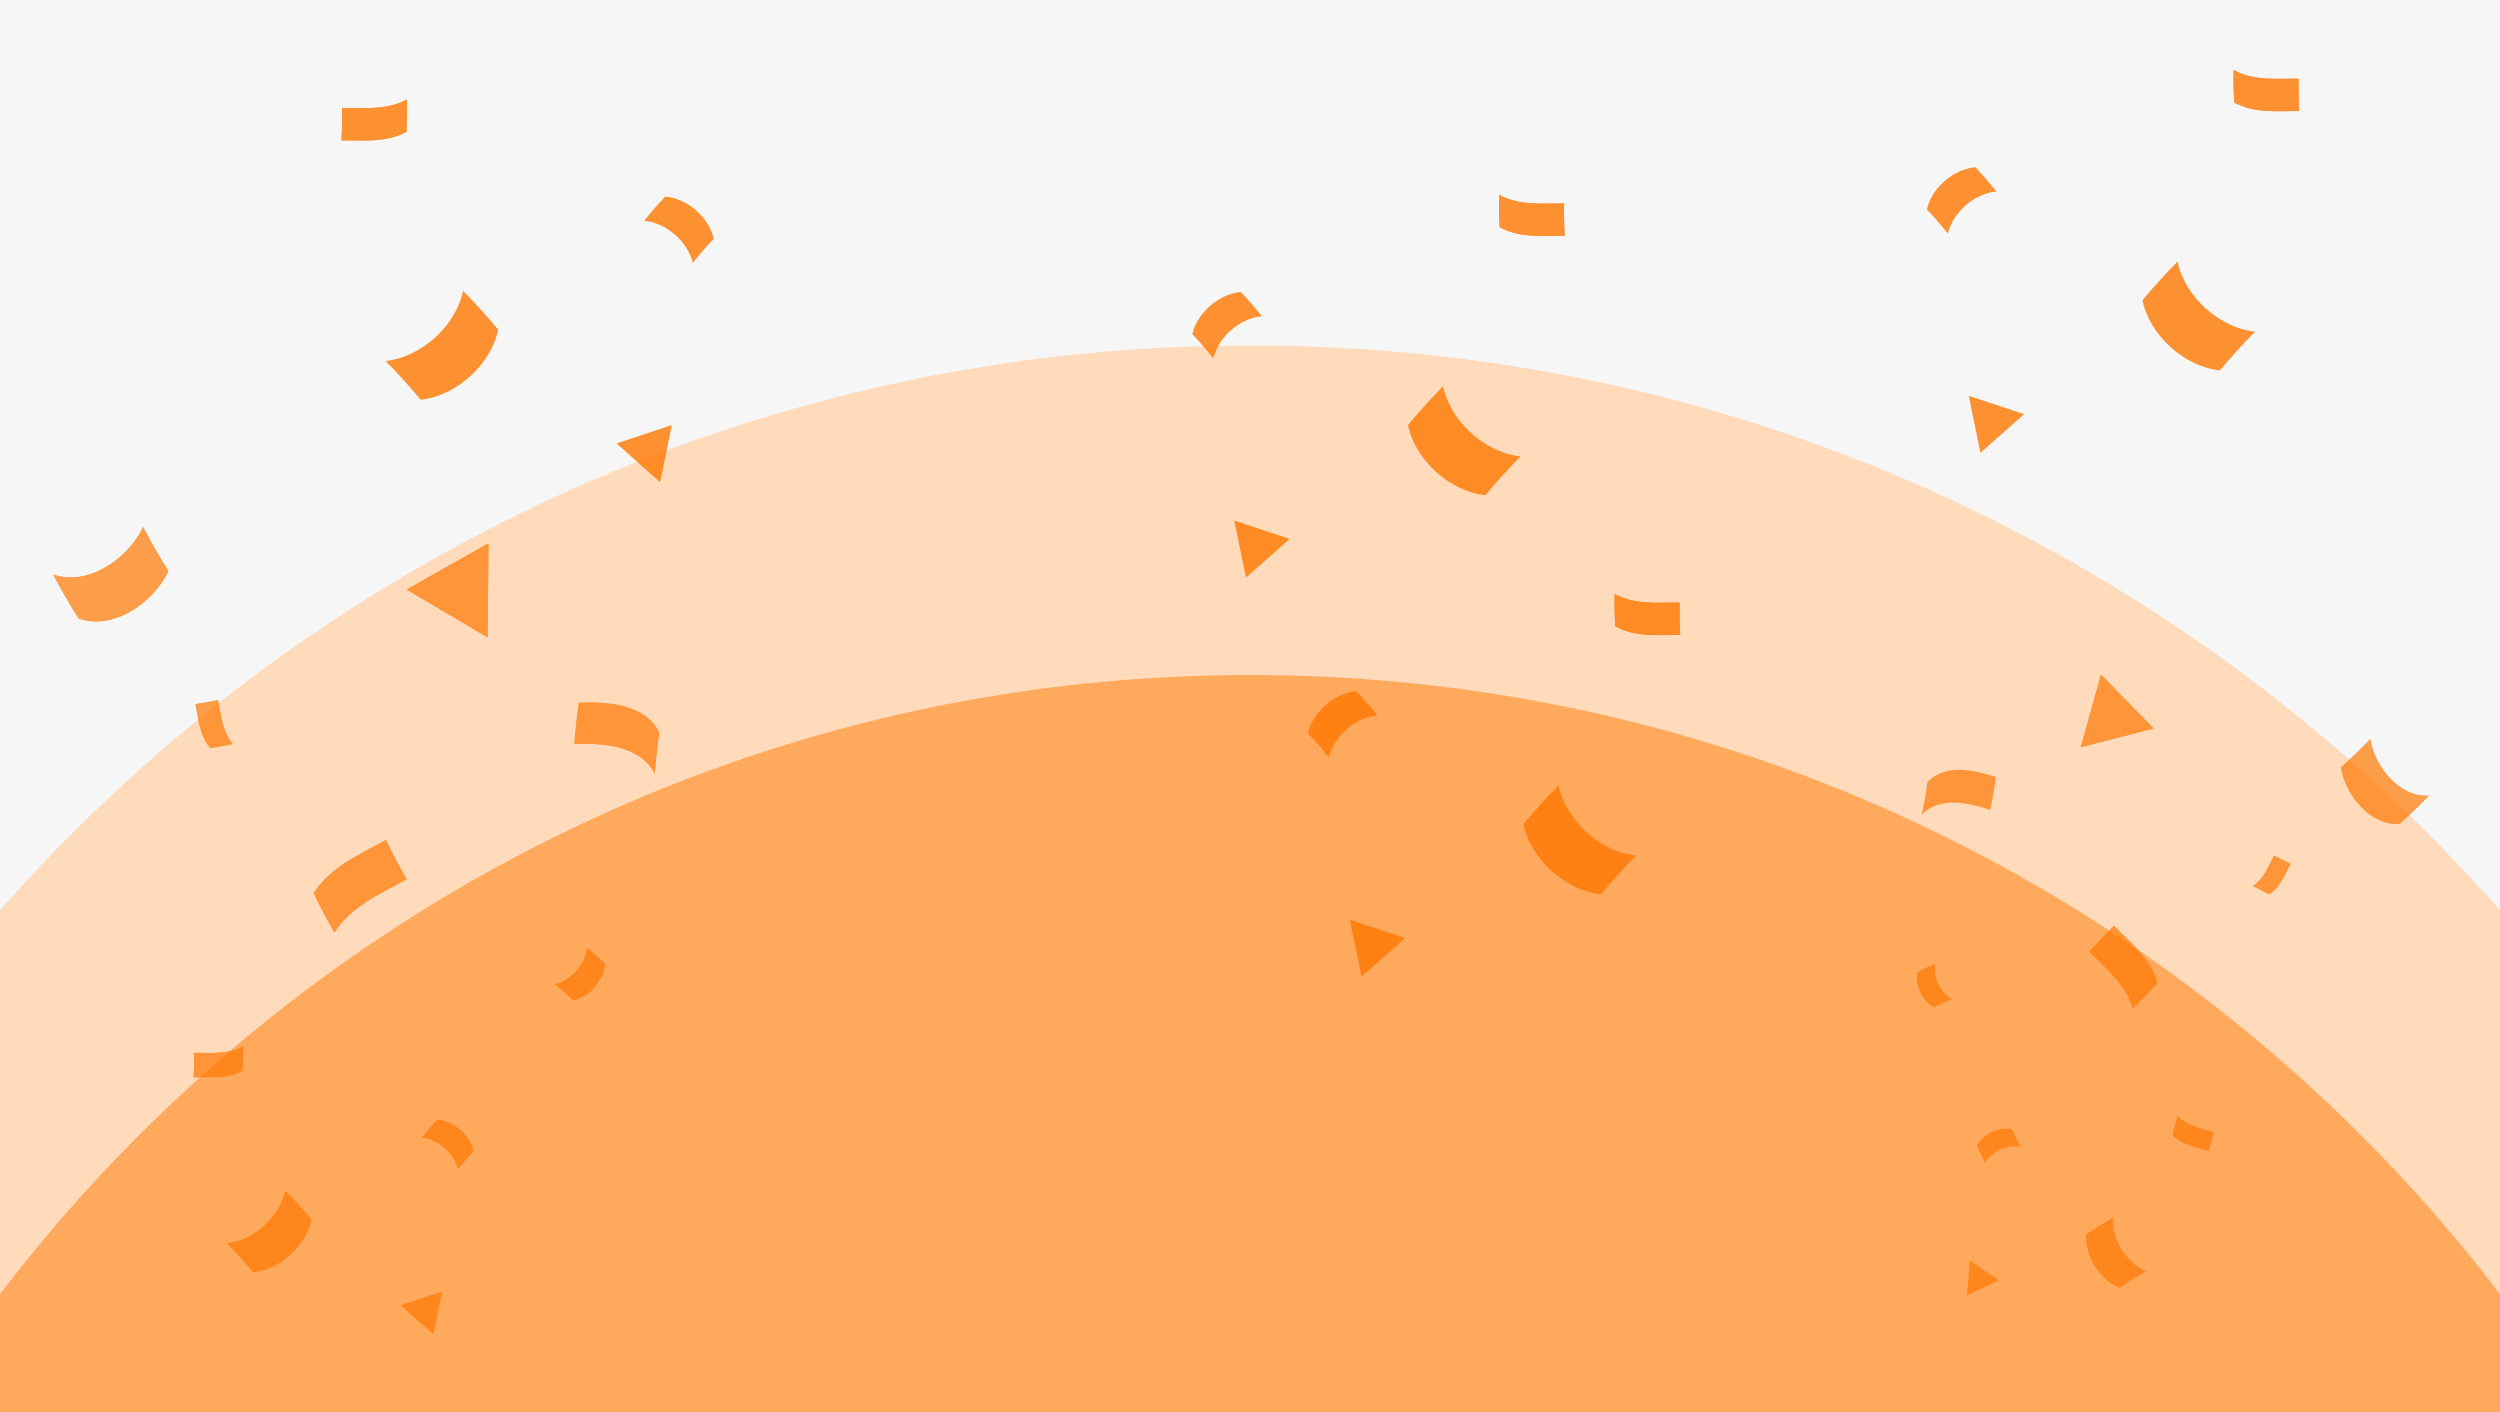
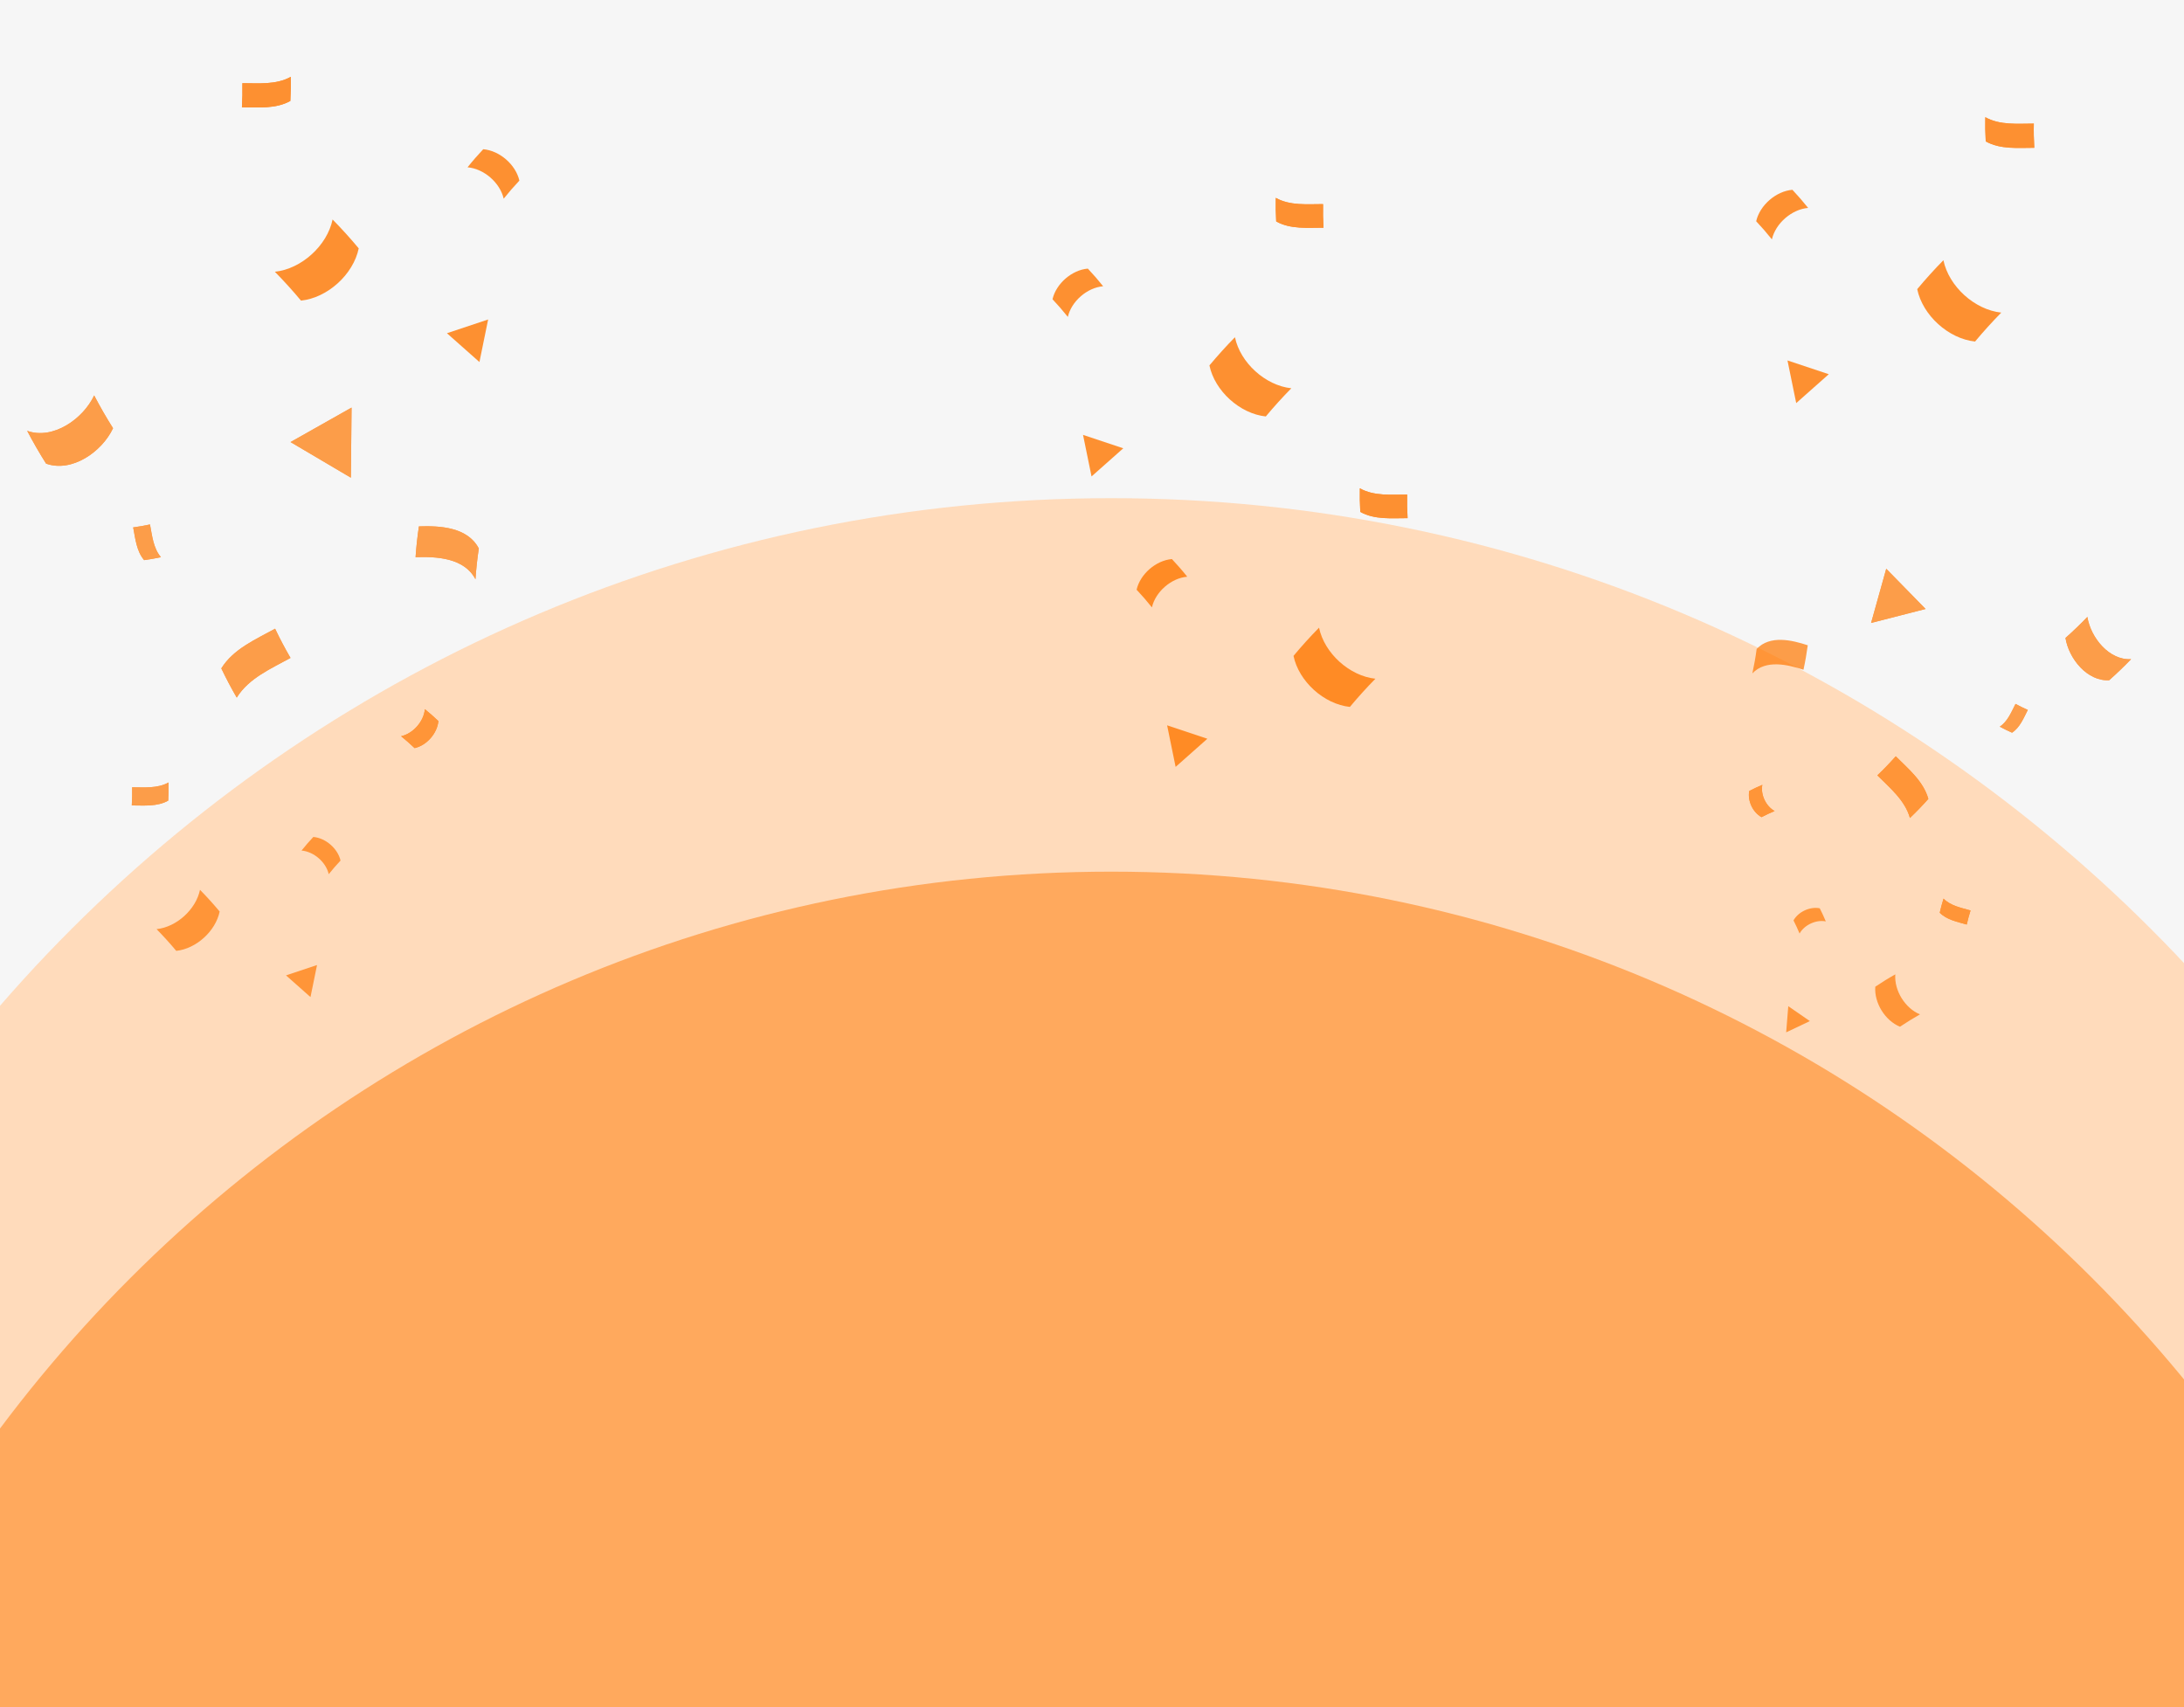
- <svg xmlns="http://www.w3.org/2000/svg" id="_레이어_1" data-name="레이어_1" version="1.1" viewBox="0 0 1440 813">
+ <svg xmlns="http://www.w3.org/2000/svg" id="_레이어_1" version="1.1" viewBox="0 0 3628.35 2834.65">
  <defs>
    <style>
      .st0, .st1 {
        fill: #f70;
      }

      .st2 {
        fill: #f6f6f6;
      }

      .st1 {
-         isolation: isolate;
        opacity: .5;
      }

-       .st3 {
+       .st1, .st3, .st4 {
+         isolation: isolate;
+       }
+ 
+       .st5 {
        fill: #ffdbbb;
      }

-       .st4 {
+       .st6 {
        opacity: .8;
      }

-       .st5 {
+       .st7 {
        opacity: .7;
+       }
+ 
+       .st4 {
+         font-family: AdobeMyungjoStd-Medium-KSCpc-EUC-H, 'Adobe Myungjo Std';
+         font-size: 12px;
+         font-weight: 500;
      }
    </style>
  </defs>
-   <rect class="st2" x="-19.58" y="-2.17" width="1494.1" height="1122.84" />
-   <circle class="st3" cx="720" cy="1158.27" r="959.3" />
-   <circle class="st1" cx="720" cy="1293.88" r="905.06" />
-   <g class="st4">
-     <polygon class="st0" points="717.67 332.71 710.94 299.81 742.79 310.43 717.67 332.71" />
-     <path class="st0" d="M698.92,206.44c2.84-12.37,15.3-23.19,27.95-24.26-3.84-4.83-7.91-9.49-12.13-13.98-12.65,1.08-25.11,11.89-27.95,24.26,4.23,4.49,8.28,9.16,12.13,13.98h0Z" />
-     <path class="st0" d="M900.92,117.15c-12.46,0-26.13,1.41-37.43-4.95-.14,6.22,0,12.45.35,18.67,11.31,6.34,24.98,4.92,37.43,4.94-.36-6.21-.49-12.44-.35-18.67Z" />
-     <path class="st0" d="M875.81,262.92c-20.53-2.17-40.43-20.19-44.62-40.41-7.05,7.14-13.78,14.62-20.21,22.31,4.2,20.22,24.09,38.24,44.62,40.41,6.42-7.71,13.18-15.15,20.21-22.31Z" />
-     <path class="st0" d="M900.92,117.15c-12.46,0-26.13,1.41-37.43-4.95-.14,6.22,0,12.45.35,18.67,11.31,6.34,24.98,4.92,37.43,4.94-.36-6.21-.49-12.44-.35-18.67Z" />
+   <rect class="st2" x="-15.13" y="-23.63" width="3651.51" height="2858.65" />
+   <circle class="st5" cx="1846.16" cy="3269.95" r="2442.31" />
+   <circle class="st1" cx="1846.16" cy="3752.33" r="2304.21" />
+   <g class="st6">
+     <polygon class="st0" points="1813.4 791.54 1799.27 722.47 1866.14 744.77 1813.4 791.54" />
+     <path class="st0" d="M1774.04,526.49c5.95-25.97,32.11-48.68,58.66-50.92-8.06-10.14-16.6-19.91-25.46-29.33-26.55,2.26-52.72,24.95-58.66,50.92,8.89,9.42,17.37,19.23,25.46,29.34h0Z" />
+     <path class="st0" d="M2198.04,339.09c-26.14-.02-54.84,2.96-78.57-10.38-.29,13.06-.02,26.14.73,39.19,23.74,13.31,52.44,10.33,78.57,10.37-.76-13.04-1.03-26.12-.73-39.18Z" />
+     <path class="st0" d="M2145.34,645.05c-43.09-4.55-84.87-42.38-93.66-84.81-14.8,14.99-28.91,30.68-42.42,46.83,8.81,42.43,50.56,80.27,93.66,84.81,13.47-16.18,27.67-31.8,42.42-46.83Z" />
+     <path class="st0" d="M2198.04,339.09c-26.14-.02-54.84,2.96-78.57-10.38-.29,13.06-.02,26.14.73,39.19,23.74,13.31,52.44,10.33,78.57,10.37-.76-13.04-1.03-26.12-.73-39.18Z" />
  </g>
-   <g class="st4">
-     <polygon class="st0" points="784.22 562.6 777.49 529.7 809.34 540.32 784.22 562.6" />
-     <path class="st0" d="M765.47,436.33c2.84-12.37,15.3-23.19,27.95-24.26-3.84-4.83-7.91-9.49-12.13-13.98-12.65,1.08-25.11,11.89-27.95,24.26,4.23,4.49,8.28,9.16,12.13,13.98h0Z" />
-     <path class="st0" d="M967.47,347.05c-12.46,0-26.13,1.41-37.43-4.95-.14,6.22,0,12.45.35,18.67,11.31,6.34,24.98,4.92,37.43,4.94-.36-6.21-.49-12.44-.35-18.67Z" />
-     <path class="st0" d="M942.36,492.82c-20.53-2.17-40.43-20.19-44.62-40.41-7.05,7.14-13.78,14.62-20.21,22.31,4.2,20.22,24.09,38.24,44.62,40.41,6.42-7.71,13.18-15.15,20.21-22.31Z" />
-     <path class="st0" d="M967.47,347.05c-12.46,0-26.13,1.41-37.43-4.95-.14,6.22,0,12.45.35,18.67,11.31,6.34,24.98,4.92,37.43,4.94-.36-6.21-.49-12.44-.35-18.67Z" />
+   <g class="st6">
+     <polygon class="st0" points="1953.09 1274.08 1938.96 1205.02 2005.83 1227.32 1953.09 1274.08" />
+     <path class="st0" d="M1913.73,1009.04c5.95-25.97,32.11-48.68,58.66-50.92-8.06-10.14-16.6-19.91-25.46-29.33-26.55,2.26-52.72,24.95-58.66,50.92,8.89,9.42,17.37,19.23,25.46,29.34h0Z" />
+     <path class="st0" d="M2337.73,821.64c-26.14-.02-54.84,2.96-78.57-10.38-.29,13.06-.02,26.14.73,39.19,23.74,13.31,52.44,10.33,78.57,10.37-.76-13.04-1.03-26.12-.73-39.18Z" />
+     <path class="st0" d="M2285.03,1127.6c-43.09-4.55-84.87-42.38-93.66-84.81-14.8,14.99-28.91,30.68-42.42,46.83,8.81,42.43,50.56,80.27,93.66,84.81,13.47-16.18,27.67-31.8,42.42-46.83Z" />
+     <path class="st0" d="M2337.73,821.64c-26.14-.02-54.84,2.96-78.57-10.38-.29,13.06-.02,26.14.73,39.19,23.74,13.31,52.44,10.33,78.57,10.37-.76-13.04-1.03-26.12-.73-39.18Z" />
  </g>
-   <g class="st4">
-     <polygon class="st0" points="380.25 277.72 386.98 244.82 355.12 255.44 380.25 277.72" />
-     <path class="st0" d="M399,151.45c-2.84-12.37-15.3-23.19-27.95-24.26,3.84-4.83,7.91-9.49,12.13-13.98,12.65,1.08,25.11,11.89,27.95,24.26-4.23,4.49-8.28,9.16-12.13,13.98h0Z" />
-     <path class="st0" d="M197,62.17c12.46,0,26.13,1.41,37.43-4.95.14,6.22,0,12.45-.35,18.67-11.31,6.34-24.98,4.92-37.43,4.94.36-6.21.49-12.44.35-18.67h0Z" />
-     <path class="st0" d="M222.11,207.93c20.53-2.17,40.43-20.19,44.62-40.41,7.05,7.14,13.78,14.62,20.21,22.31-4.2,20.22-24.09,38.24-44.62,40.41-6.42-7.71-13.18-15.15-20.21-22.31h0Z" />
-     <path class="st0" d="M197,62.17c12.46,0,26.13,1.41,37.43-4.95.14,6.22,0,12.45-.35,18.67-11.31,6.34-24.98,4.92-37.43,4.94.36-6.21.49-12.44.35-18.67h0Z" />
+   <g class="st6">
+     <polygon class="st0" points="796.5 601.48 810.97 530.76 742.5 553.6 796.5 601.48" />
+     <path class="st0" d="M836.8,330.09c-6.09-26.59-32.88-49.84-60.06-52.14,8.26-10.38,16.99-20.39,26.07-30.04,27.18,2.31,53.98,25.54,60.06,52.14-9.1,9.64-17.79,19.69-26.07,30.04h0Z" />
+     <path class="st0" d="M402.67,138.21c26.77-.02,56.15,3.03,80.45-10.63.3,13.37.02,26.76-.75,40.12-24.31,13.63-53.69,10.58-80.45,10.62.78-13.35,1.06-26.74.75-40.11h0Z" />
+     <path class="st0" d="M456.63,451.49c44.12-4.66,86.9-43.39,95.9-86.84,15.15,15.35,29.6,31.41,43.43,47.95-9.02,43.45-51.77,82.19-95.9,86.84-13.79-16.57-28.33-32.56-43.43-47.95h0Z" />
+     <path class="st0" d="M402.67,138.21c26.77-.02,56.15,3.03,80.45-10.63.3,13.37.02,26.76-.75,40.12-24.31,13.63-53.69,10.58-80.45,10.62.78-13.35,1.06-26.74.75-40.11h0Z" />
  </g>
-   <g class="st4">
-     <polygon class="st0" points="1140.73 260.84 1134.01 227.94 1165.86 238.57 1140.73 260.84" />
-     <path class="st0" d="M1121.99,134.57c2.84-12.37,15.3-23.19,27.95-24.26-3.84-4.83-7.91-9.49-12.13-13.98-12.65,1.08-25.11,11.89-27.95,24.26,4.23,4.49,8.28,9.16,12.13,13.98h0Z" />
-     <path class="st0" d="M1323.99,45.29c-12.46,0-26.13,1.41-37.43-4.95-.14,6.22,0,12.45.35,18.67,11.31,6.34,24.98,4.92,37.43,4.94-.36-6.21-.49-12.44-.35-18.67Z" />
-     <path class="st0" d="M1298.88,191.05c-20.53-2.17-40.43-20.19-44.62-40.41-7.05,7.14-13.78,14.62-20.21,22.31,4.2,20.22,24.09,38.24,44.62,40.41,6.42-7.71,13.18-15.15,20.21-22.31Z" />
-     <path class="st0" d="M1323.99,45.29c-12.46,0-26.13,1.41-37.43-4.95-.14,6.22,0,12.45.35,18.67,11.31,6.34,24.98,4.92,37.43,4.94-.36-6.21-.49-12.44-.35-18.67Z" />
+   <g class="st6">
+     <polygon class="st0" points="2984.1 669.7 2969.6 598.82 3038.23 621.7 2984.1 669.7" />
+     <path class="st0" d="M2943.71,397.68c6.11-26.65,32.96-49.96,60.2-52.26-8.28-10.41-17.03-20.43-26.13-30.11-27.25,2.32-54.1,25.6-60.2,52.26,9.12,9.66,17.83,19.73,26.13,30.11h0Z" />
+     <path class="st0" d="M3378.86,205.34c-26.83-.02-56.29,3.04-80.64-10.65-.3,13.4-.02,26.82.75,40.22,24.37,13.67,53.81,10.6,80.64,10.64-.78-13.39-1.06-26.81-.75-40.21Z" />
+     <path class="st0" d="M3324.78,519.35c-44.23-4.67-87.1-43.49-96.12-87.04-15.19,15.38-29.67,31.48-43.53,48.06,9.05,43.55,51.89,82.38,96.12,87.04,13.83-16.61,28.4-32.64,43.53-48.06Z" />
+     <path class="st0" d="M3378.86,205.34c-26.83-.02-56.29,3.04-80.64-10.65-.3,13.4-.02,26.82.75,40.22,24.37,13.67,53.81,10.6,80.64,10.64-.78-13.39-1.06-26.81-.75-40.21Z" />
  </g>
-   <g class="st5">
-     <polygon class="st0" points="280.87 367.12 281.39 312.94 234.21 339.58 280.87 367.12" />
-     <polygon class="st0" points="249.65 768.61 254.71 743.86 230.74 751.85 249.65 768.61" />
-     <polygon class="st0" points="280.87 367.12 281.39 312.94 234.21 339.58 280.87 367.12" />
-     <path class="st0" d="M377.18,445.63c-8.71-16.68-30.35-17.61-46.3-17.07.53-7.97,1.41-15.91,2.58-23.8,15.95-.55,37.59.4,46.3,17.07-1.21,7.89-2.03,15.84-2.58,23.79h0Z" />
-     <path class="st0" d="M319.69,566.97c9.32-2.07,17.52-11.4,18.38-20.92,3.62,2.91,7.1,5.99,10.46,9.19-.87,9.51-9.06,18.84-18.38,20.92-3.35-3.21-6.85-6.27-10.46-9.19h0Z" />
-     <path class="st0" d="M263.75,673.61c-2.13-9.31-11.51-17.45-21.03-18.25,2.89-3.63,5.95-7.14,9.12-10.51,9.52.81,18.89,8.94,21.03,18.25-3.19,3.37-6.23,6.89-9.12,10.51Z" />
-     <path class="st0" d="M111.77,606.43c9.37,0,19.66,1.06,28.16-3.72.1,4.68,0,9.37-.26,14.05-8.51,4.77-18.79,3.7-28.16,3.72.27-4.67.37-9.36.26-14.04Z" />
-     <path class="st0" d="M125.58,403.28c1.68,8.64,2.53,18.31,8.46,25.29-4.29.94-8.63,1.69-12.99,2.27-5.93-6.99-6.77-16.66-8.46-25.3,4.36-.58,8.7-1.34,12.99-2.27h0Z" />
-     <path class="st0" d="M97.03,328.89c-8.67,18.42-32.03,34.47-51.78,27.35-5.19-8.25-10.09-16.7-14.61-25.34,19.75,7.12,43.1-8.93,51.78-27.35,4.53,8.64,9.38,17.12,14.6,25.35h0Z" />
-     <path class="st0" d="M234.21,506.43c-14.91,8.25-32.22,15.6-41.56,30.69-4.29-7.36-8.26-14.91-11.93-22.59,9.34-15.08,26.64-22.42,41.57-30.69,3.66,7.68,7.63,15.23,11.92,22.59Z" />
-     <path class="st0" d="M377.18,445.63c-8.71-16.68-30.35-17.61-46.3-17.07.53-7.97,1.41-15.91,2.58-23.8,15.95-.55,37.59.4,46.3,17.07-1.21,7.89-2.03,15.84-2.58,23.79h0Z" />
-     <path class="st0" d="M319.69,566.97c9.32-2.07,17.52-11.4,18.38-20.92,3.62,2.91,7.1,5.99,10.46,9.19-.87,9.51-9.06,18.84-18.38,20.92-3.35-3.21-6.85-6.27-10.46-9.19h0Z" />
-     <path class="st0" d="M130.66,716.1c15.45-1.63,30.42-15.19,33.57-30.4,5.31,5.37,10.37,10.99,15.2,16.78-3.16,15.21-18.12,28.77-33.57,30.4-4.83-5.8-9.92-11.4-15.2-16.79h0Z" />
-     <path class="st0" d="M111.77,606.43c9.37,0,19.66,1.06,28.16-3.72.1,4.68,0,9.37-.26,14.05-8.51,4.77-18.79,3.7-28.16,3.72.27-4.67.37-9.36.26-14.04Z" />
-     <path class="st0" d="M125.58,403.28c1.68,8.64,2.53,18.31,8.46,25.29-4.29.94-8.63,1.69-12.99,2.27-5.93-6.99-6.77-16.66-8.46-25.3,4.36-.58,8.7-1.34,12.99-2.27h0Z" />
-     <path class="st0" d="M97.03,328.89c-8.67,18.42-32.03,34.47-51.78,27.35-5.19-8.25-10.09-16.7-14.61-25.34,19.75,7.12,43.1-8.93,51.78-27.35,4.53,8.64,9.38,17.12,14.6,25.35h0Z" />
-     <path class="st0" d="M234.21,506.43c-14.91,8.25-32.22,15.6-41.56,30.69-4.29-7.36-8.26-14.91-11.93-22.59,9.34-15.08,26.64-22.42,41.57-30.69,3.66,7.68,7.63,15.23,11.92,22.59Z" />
+   <g class="st7">
+     <polygon class="st0" points="582.93 793.62 584.05 677.16 482.64 734.42 582.93 793.62" />
+     <polygon class="st0" points="515.82 1656.49 526.7 1603.28 475.18 1620.46 515.82 1656.49" />
+     <polygon class="st0" points="582.93 793.62 584.05 677.16 482.64 734.42 582.93 793.62" />
+     <path class="st0" d="M789.91,962.35c-18.72-35.84-65.22-37.85-99.51-36.69,1.14-17.13,3.04-34.19,5.55-51.15,34.29-1.17,80.78.85,99.51,36.69-2.59,16.95-4.36,34.04-5.55,51.14h0Z" />
+     <path class="st0" d="M666.34,1223.13c20.03-4.46,37.65-24.51,39.51-44.95,7.77,6.26,15.25,12.87,22.48,19.75-1.87,20.44-19.47,40.49-39.5,44.95-7.21-6.89-14.73-13.47-22.48-19.75h0Z" />
+     <path class="st0" d="M546.13,1452.3c-4.58-20.01-24.74-37.5-45.19-39.23,6.21-7.81,12.78-15.34,19.61-22.6,20.45,1.74,40.6,19.22,45.19,39.23-6.85,7.25-13.38,14.82-19.61,22.6Z" />
+     <path class="st0" d="M219.5,1307.93c20.14,0,42.25,2.28,60.53-7.99.22,10.06,0,20.13-.57,30.19-18.29,10.26-40.39,7.96-60.53,7.99.58-10.05.79-20.12.57-30.18Z" />
+     <path class="st0" d="M249.17,871.32c3.61,18.56,5.44,39.35,18.18,54.36-9.22,2.02-18.55,3.62-27.92,4.88-12.74-15.02-14.55-35.8-18.19-54.37,9.37-1.24,18.7-2.87,27.92-4.87h0Z" />
+     <path class="st0" d="M187.82,711.44c-18.64,39.59-68.84,74.08-111.28,58.78-11.16-17.74-21.69-35.89-31.4-54.47,42.44,15.3,92.63-19.19,111.29-58.79,9.74,18.56,20.17,36.79,31.39,54.47h0Z" />
+     <path class="st0" d="M482.64,1093.02c-32.05,17.74-69.26,33.53-89.32,65.95-9.21-15.82-17.76-32.04-25.64-48.54,20.07-32.42,57.26-48.19,89.34-65.95,7.88,16.51,16.4,32.73,25.62,48.54Z" />
+     <path class="st0" d="M789.91,962.35c-18.72-35.84-65.22-37.85-99.51-36.69,1.14-17.13,3.04-34.19,5.55-51.15,34.29-1.17,80.78.85,99.51,36.69-2.59,16.95-4.36,34.04-5.55,51.14h0Z" />
+     <path class="st0" d="M666.34,1223.13c20.03-4.46,37.65-24.51,39.51-44.95,7.77,6.26,15.25,12.87,22.48,19.75-1.87,20.44-19.47,40.49-39.5,44.95-7.21-6.89-14.73-13.47-22.48-19.75h0Z" />
+     <path class="st0" d="M260.1,1543.63c33.2-3.5,65.38-32.64,72.15-65.34,11.4,11.55,22.28,23.63,32.68,36.07-6.79,32.69-38.95,61.84-72.15,65.34-10.37-12.47-21.32-24.5-32.68-36.08h0Z" />
+     <path class="st0" d="M219.5,1307.93c20.14,0,42.25,2.28,60.53-7.99.22,10.06,0,20.13-.57,30.19-18.29,10.26-40.39,7.96-60.53,7.99.58-10.05.79-20.12.57-30.18Z" />
+     <path class="st0" d="M249.17,871.32c3.61,18.56,5.44,39.35,18.18,54.36-9.22,2.02-18.55,3.62-27.92,4.88-12.74-15.02-14.55-35.8-18.19-54.37,9.37-1.24,18.7-2.87,27.92-4.87h0Z" />
+     <path class="st0" d="M187.82,711.44c-18.64,39.59-68.84,74.08-111.28,58.78-11.16-17.74-21.69-35.89-31.4-54.47,42.44,15.3,92.63-19.19,111.29-58.79,9.74,18.56,20.17,36.79,31.39,54.47h0Z" />
+     <path class="st0" d="M482.64,1093.02c-32.05,17.74-69.26,33.53-89.32,65.95-9.21-15.82-17.76-32.04-25.64-48.54,20.07-32.42,57.26-48.19,89.34-65.95,7.88,16.51,16.4,32.73,25.62,48.54Z" />
  </g>
-   <g class="st5">
-     <polygon class="st0" points="1198.49 430.39 1210.17 388.6 1240.52 419.61 1198.49 430.39" />
-     <polygon class="st0" points="1132.99 746.12 1134.61 725.95 1151.27 737.45 1132.99 746.12" />
-     <polygon class="st0" points="1198.49 430.39 1210.17 388.6 1240.52 419.61 1198.49 430.39" />
-     <path class="st0" d="M1106.92,469.3c10.42-10.88,27.27-6.78,39.42-2.8,1.37-6.25,2.46-12.55,3.32-18.88-12.15-3.98-29-8.08-39.42,2.8-.83,6.34-1.97,12.63-3.32,18.88Z" />
-     <path class="st0" d="M1124.08,575.43c-6.7-3.67-10.93-12.68-9.47-20.18-3.43,1.43-6.8,3.02-10.09,4.74-1.45,7.51,2.77,16.51,9.47,20.18,3.3-1.72,6.67-3.29,10.09-4.74Z" />
-     <path class="st0" d="M1143.32,669.91c3.72-6.69,12.74-10.85,20.24-9.35-1.41-3.44-2.99-6.81-4.67-10.12-7.5-1.5-16.52,2.67-20.24,9.35,1.7,3.31,3.25,6.69,4.67,10.12Z" />
-     <path class="st0" d="M1275.18,652.13c-7.21-2.09-15.35-3.57-20.83-9.14-1.12,3.58-2.09,7.2-2.93,10.86,5.48,5.57,13.63,7.04,20.83,9.14.83-3.66,1.8-7.28,2.93-10.86Z" />
-     <path class="st0" d="M1309.86,492.82c-3.22,6.26-6.03,13.52-12.14,17.57,3.09,1.68,6.26,3.22,9.48,4.64,6.12-4.05,8.92-11.3,12.15-17.57-3.22-1.42-6.39-2.97-9.49-4.64h0Z" />
-     <path class="st0" d="M1348.4,441.97c2.56,16.1,16.95,33.65,33.72,32.58,5.83-5.19,11.49-10.6,16.89-16.23-16.77,1.07-31.16-16.48-33.72-32.58-5.41,5.63-11.03,11.07-16.88,16.24h0Z" />
-     <path class="st0" d="M1203.32,547.93c9.63,9.67,21.3,19.18,25.12,32.87,4.93-4.71,9.68-9.62,14.21-14.71-3.82-13.68-15.49-23.19-25.13-32.87-4.53,5.09-9.27,10.01-14.2,14.71h0Z" />
-     <path class="st0" d="M1124.08,575.43c-6.7-3.67-10.93-12.68-9.47-20.18-3.43,1.43-6.8,3.02-10.09,4.74-1.45,7.51,2.77,16.51,9.47,20.18,3.3-1.72,6.67-3.29,10.09-4.74Z" />
-     <path class="st0" d="M1236.2,732.27c-11.52-4.7-20.01-18.46-19.04-30.87-5.28,2.95-10.42,6.14-15.44,9.52-.96,12.4,7.52,26.17,19.04,30.87,5.01-3.39,10.17-6.56,15.44-9.52h0Z" />
-     <path class="st0" d="M1275.18,652.13c-7.21-2.09-15.35-3.57-20.83-9.14-1.12,3.58-2.09,7.2-2.93,10.86,5.48,5.57,13.63,7.04,20.83,9.14.83-3.66,1.8-7.28,2.93-10.86Z" />
-     <path class="st0" d="M1309.86,492.82c-3.22,6.26-6.03,13.52-12.14,17.57,3.09,1.68,6.26,3.22,9.48,4.64,6.12-4.05,8.92-11.3,12.15-17.57-3.22-1.42-6.39-2.97-9.49-4.64h0Z" />
-     <path class="st0" d="M1348.4,441.97c2.56,16.1,16.95,33.65,33.72,32.58,5.83-5.19,11.49-10.6,16.89-16.23-16.77,1.07-31.16-16.48-33.72-32.58-5.41,5.63-11.03,11.07-16.88,16.24h0Z" />
-     <path class="st0" d="M1203.32,547.93c9.63,9.67,21.3,19.18,25.12,32.87,4.93-4.71,9.68-9.62,14.21-14.71-3.82-13.68-15.49-23.19-25.13-32.87-4.53,5.09-9.27,10.01-14.2,14.71h0Z" />
+   <g class="st7">
+     <polygon class="st0" points="3108.51 1034.92 3133.67 944.9 3199.05 1011.71 3108.51 1034.92" />
+     <polygon class="st0" points="2967.41 1715.08 2970.92 1671.63 3006.79 1696.39 2967.41 1715.08" />
+     <polygon class="st0" points="3108.51 1034.92 3133.67 944.9 3199.05 1011.71 3108.51 1034.92" />
+     <path class="st0" d="M2911.25,1118.74c22.44-23.45,58.74-14.6,84.91-6.04,2.95-13.45,5.3-27.03,7.15-40.67-26.17-8.57-62.46-17.4-84.91,6.04-1.79,13.65-4.25,27.21-7.15,40.67Z" />
+     <path class="st0" d="M2948.22,1347.38c-14.44-7.91-23.55-27.3-20.41-43.47-7.39,3.09-14.64,6.52-21.75,10.2-3.13,16.17,5.96,35.56,20.41,43.47,7.1-3.7,14.37-7.09,21.75-10.2Z" />
+     <path class="st0" d="M2989.67,1550.91c8-14.4,27.45-23.38,43.6-20.14-3.04-7.41-6.43-14.68-10.07-21.8-16.15-3.23-35.6,5.75-43.6,20.14,3.66,7.12,7.01,14.41,10.07,21.8Z" />
+     <path class="st0" d="M3273.73,1512.61c-15.53-4.51-33.08-7.68-44.87-19.69-2.42,7.71-4.51,15.52-6.31,23.4,11.8,12,29.36,15.16,44.87,19.68,1.79-7.88,3.88-15.69,6.31-23.39Z" />
+     <path class="st0" d="M3348.43,1169.41c-6.94,13.5-12.99,29.12-26.16,37.84,6.65,3.61,13.5,6.94,20.43,10,13.17-8.73,19.22-24.34,26.17-37.85-6.95-3.05-13.78-6.4-20.44-9.99h0Z" />
+     <path class="st0" d="M3431.45,1059.87c5.53,34.68,36.51,72.49,72.64,70.18,12.57-11.18,24.74-22.83,36.38-34.97-36.13,2.31-67.12-35.5-72.65-70.19-11.66,12.13-23.77,23.85-36.37,34.98h0Z" />
+     <path class="st0" d="M3118.91,1288.14c20.74,20.84,45.89,41.33,54.12,70.8,10.63-10.14,20.85-20.72,30.6-31.69-8.23-29.47-33.37-49.95-54.13-70.8-9.76,10.97-19.96,21.56-30.6,31.7h0Z" />
+     <path class="st0" d="M2948.22,1347.38c-14.44-7.91-23.55-27.3-20.41-43.47-7.39,3.09-14.64,6.52-21.75,10.2-3.13,16.17,5.96,35.56,20.41,43.47,7.1-3.7,14.37-7.09,21.75-10.2Z" />
+     <path class="st0" d="M3189.76,1685.23c-24.81-10.12-43.1-39.78-41.02-66.49-11.37,6.35-22.46,13.23-33.25,20.51-2.07,26.72,16.2,56.37,41.01,66.49,10.79-7.29,21.91-14.12,33.25-20.51h0Z" />
+     <path class="st0" d="M3273.73,1512.61c-15.53-4.51-33.08-7.68-44.87-19.69-2.42,7.71-4.51,15.52-6.31,23.4,11.8,12,29.36,15.16,44.87,19.68,1.79-7.88,3.88-15.69,6.31-23.39Z" />
+     <path class="st0" d="M3348.43,1169.41c-6.94,13.5-12.99,29.12-26.16,37.84,6.65,3.61,13.5,6.94,20.43,10,13.17-8.73,19.22-24.34,26.17-37.85-6.95-3.05-13.78-6.4-20.44-9.99h0Z" />
+     <path class="st0" d="M3431.45,1059.87c5.53,34.68,36.51,72.49,72.64,70.18,12.57-11.18,24.74-22.83,36.38-34.97-36.13,2.31-67.12-35.5-72.65-70.19-11.66,12.13-23.77,23.85-36.37,34.98h0Z" />
+     <path class="st0" d="M3118.91,1288.14c20.74,20.84,45.89,41.33,54.12,70.8,10.63-10.14,20.85-20.72,30.6-31.69-8.23-29.47-33.37-49.95-54.13-70.8-9.76,10.97-19.96,21.56-30.6,31.7h0Z" />
+   </g>
+   <g class="st3">
+     <text class="st4" transform="translate(2554.35 -392.68)">
+       <tspan x="0" y="0">1440 813</tspan>
+     </text>
  </g>
</svg>
